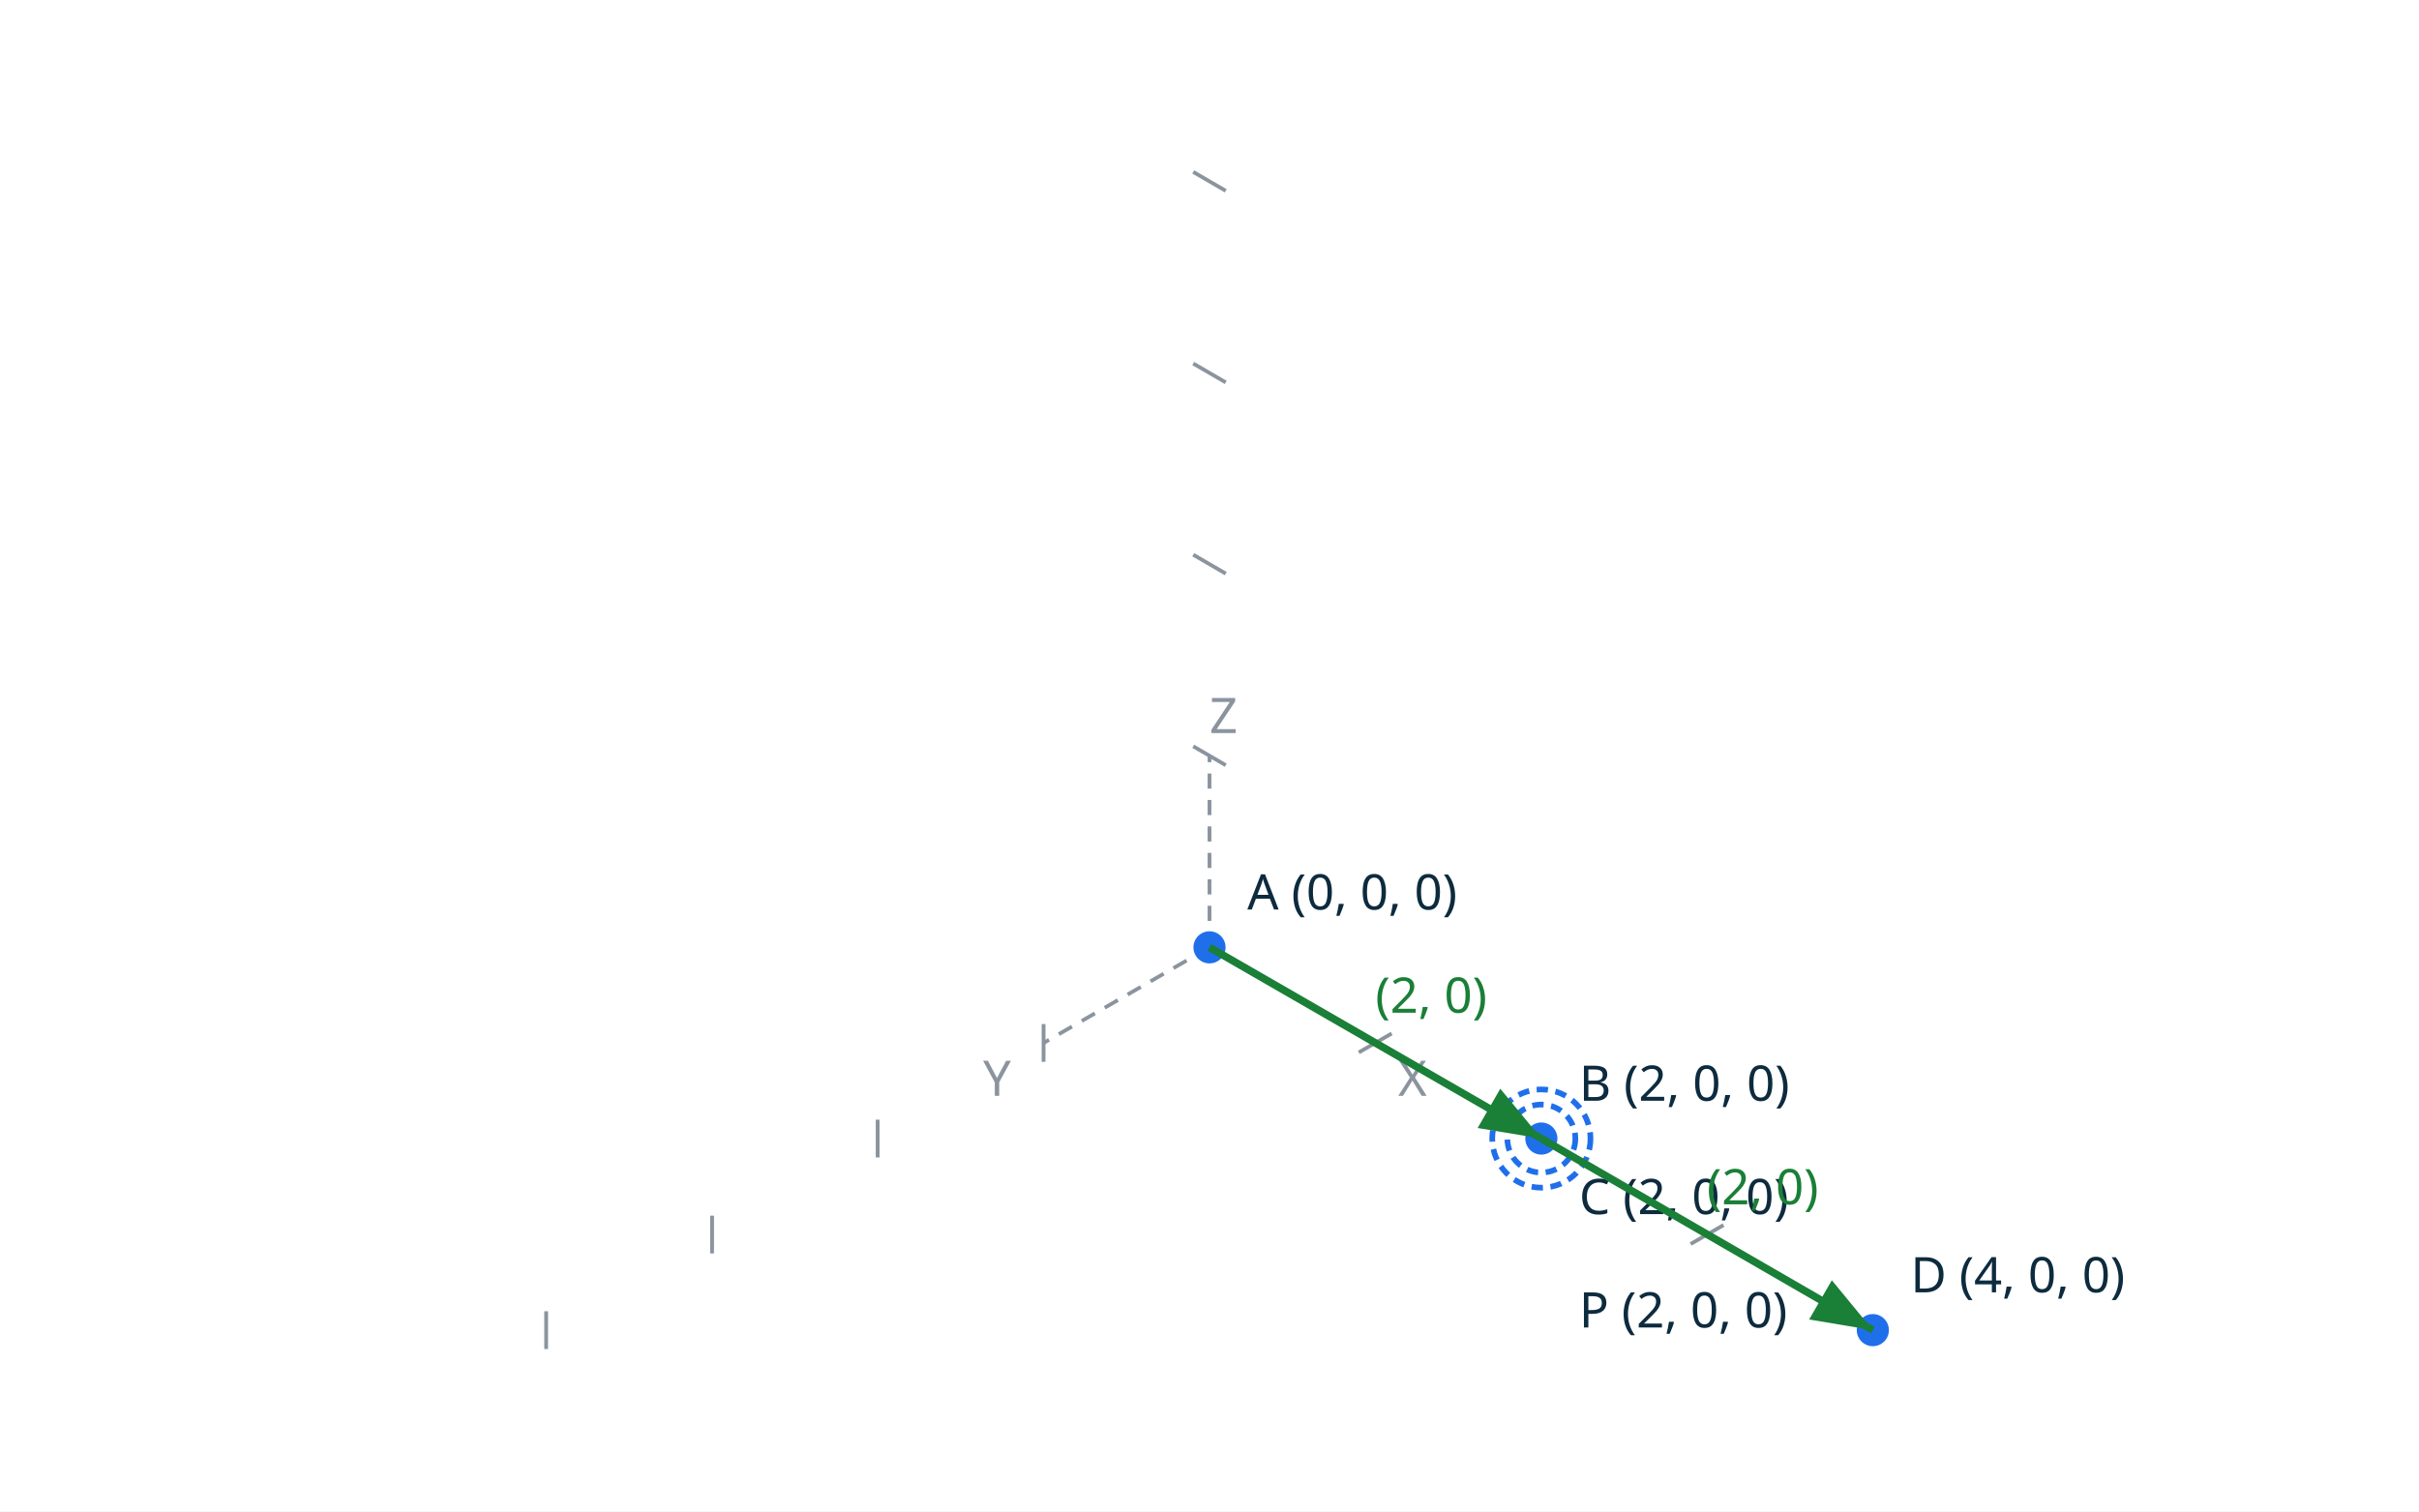
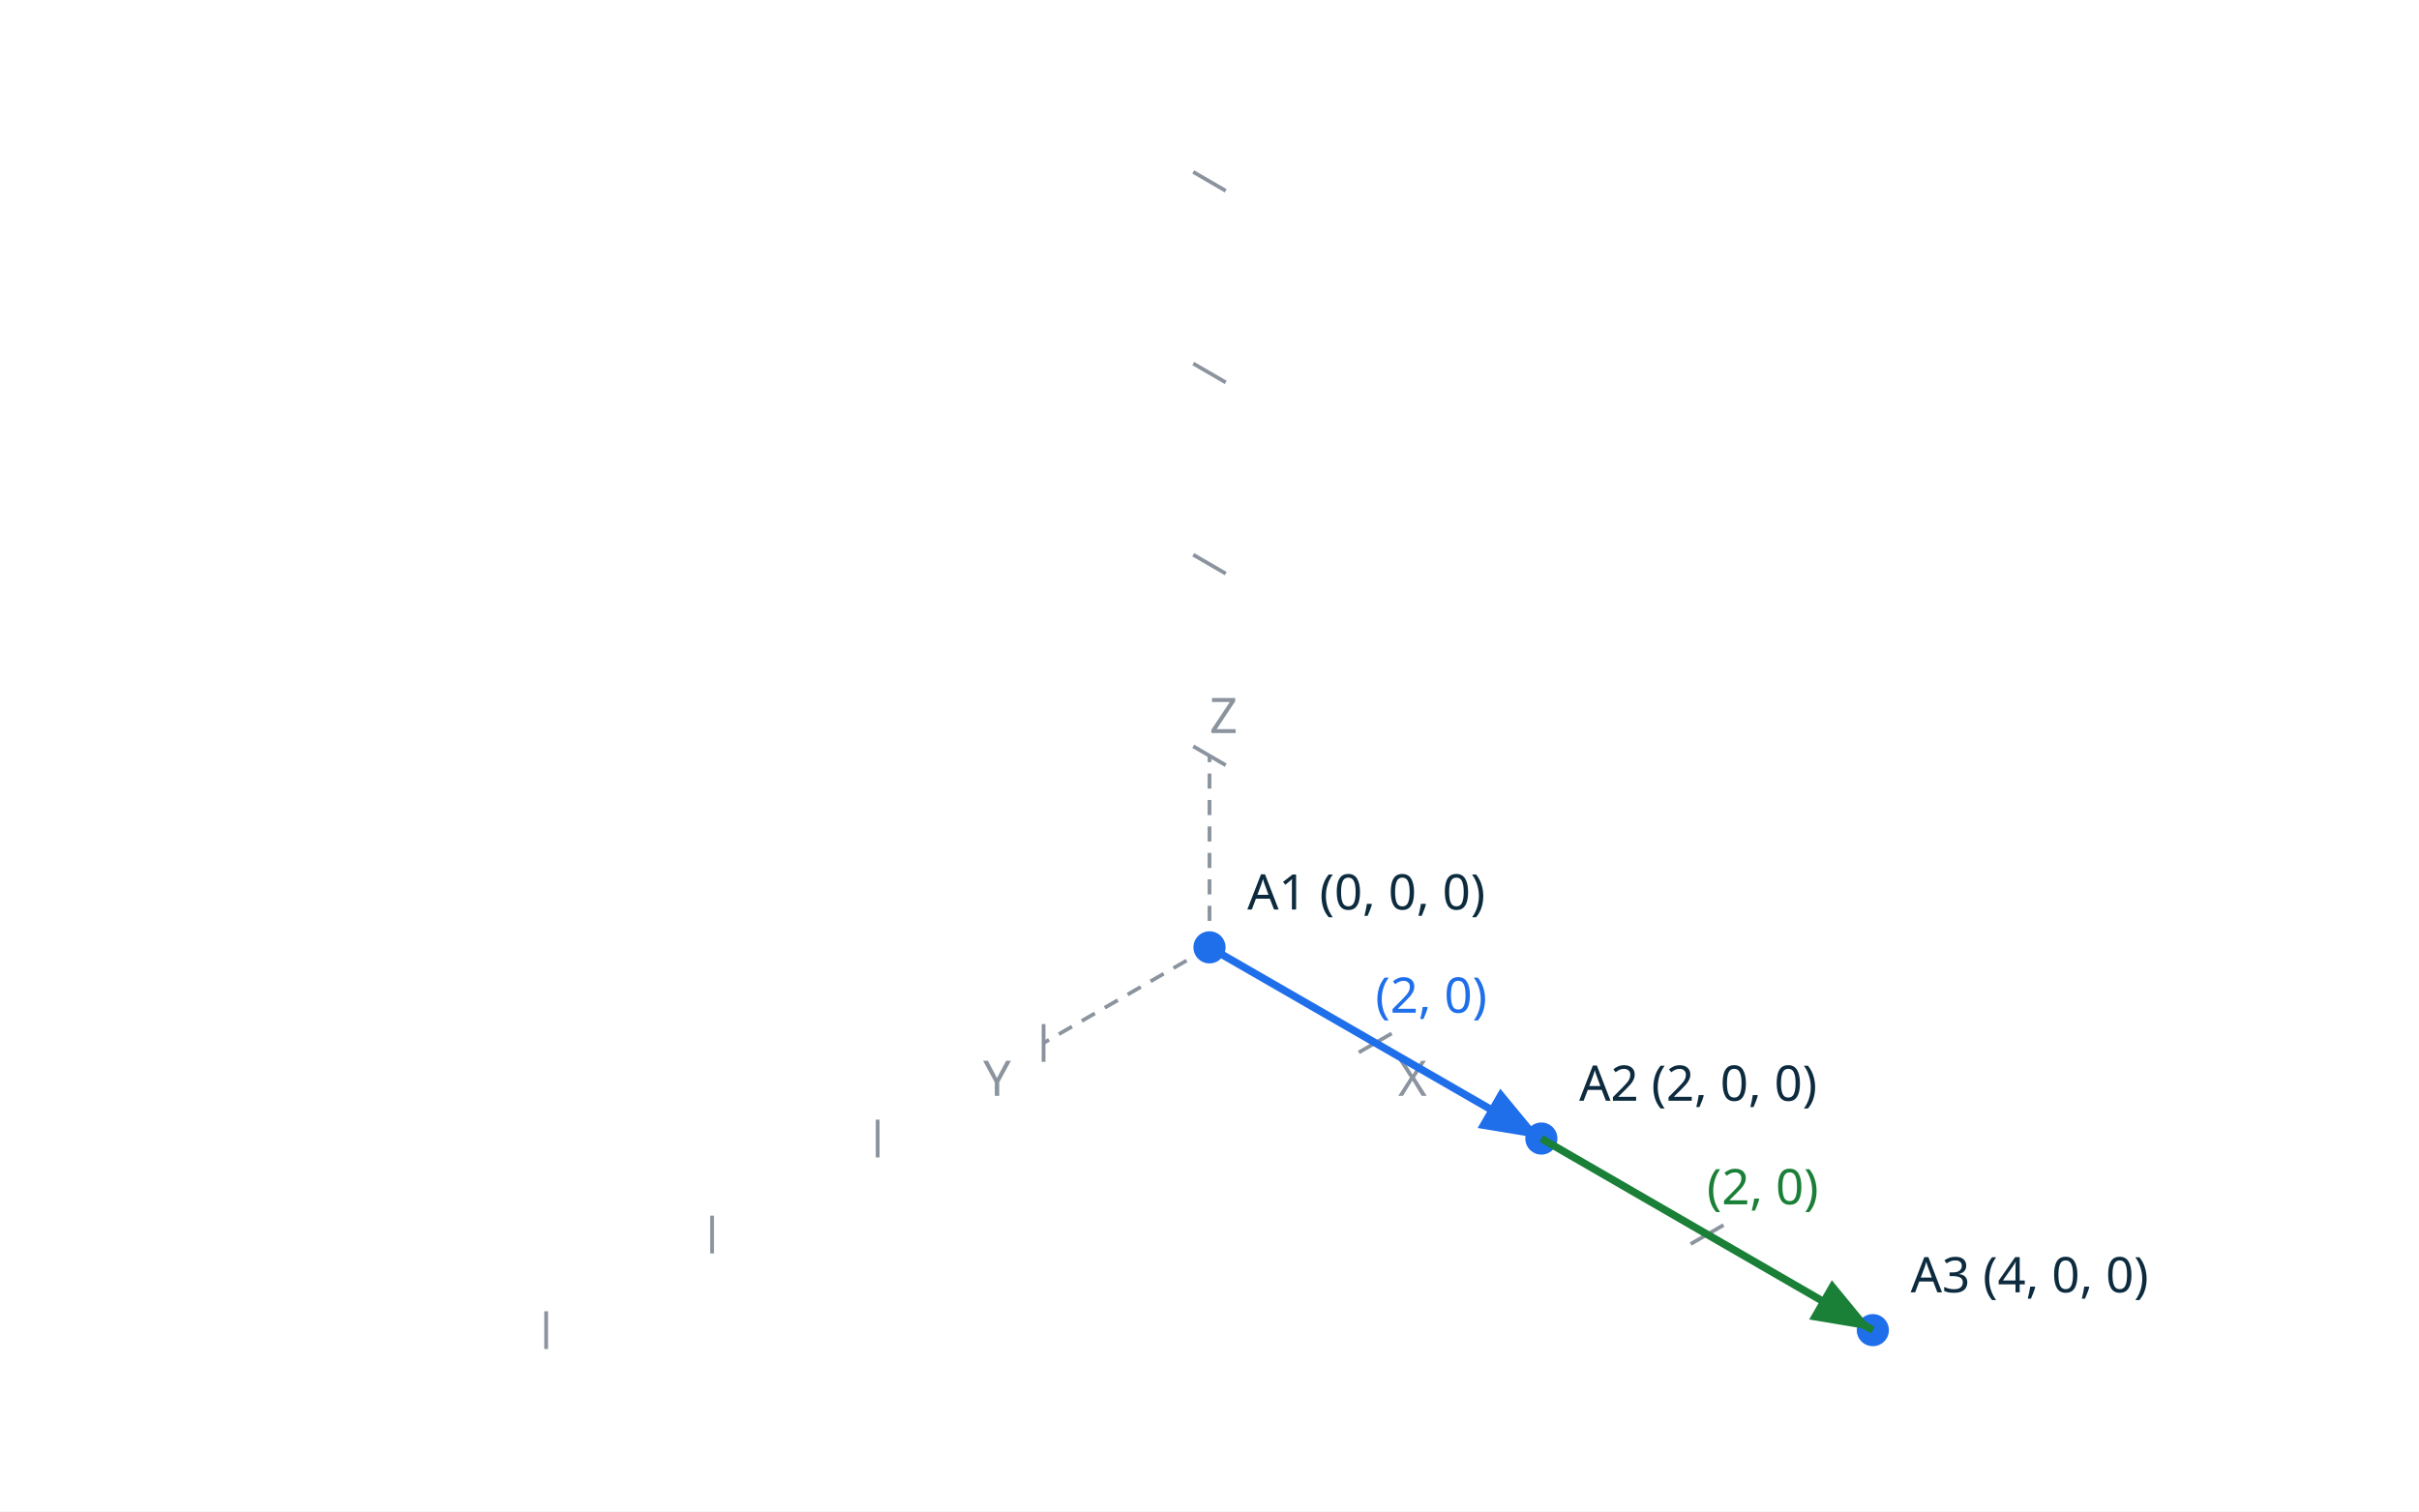
<svg xmlns="http://www.w3.org/2000/svg" viewBox="0 0 640 400" width="640" height="400">
  <rect width="640" height="400" fill="#ffffff" />
  <circle cx="320.0" cy="250.7" r="2.5" fill="#ffffff" stroke="#6e7781" stroke-width="1.0" />
  <circle cx="320.0" cy="250.7" r="2.5" fill="#ffffff" stroke="#6e7781" stroke-width="1.0" />
  <line x1="320.0" y1="250.7" x2="407.8" y2="301.3" stroke="#6e7781" stroke-width="1.0" stroke-dasharray="4 3" />
  <circle cx="407.8" cy="301.3" r="2.5" fill="#ffffff" stroke="#6e7781" stroke-width="1.0" />
  <circle cx="407.8" cy="301.3" r="2.5" fill="#ffffff" stroke="#6e7781" stroke-width="1.0" />
-   <line x1="320.0" y1="250.7" x2="407.8" y2="301.3" stroke="#6e7781" stroke-width="1.0" stroke-dasharray="4 3" />
-   <circle cx="407.8" cy="301.3" r="2.5" fill="#ffffff" stroke="#6e7781" stroke-width="1.0" />
-   <circle cx="407.8" cy="301.3" r="2.5" fill="#ffffff" stroke="#6e7781" stroke-width="1.0" />
  <line x1="320.0" y1="250.7" x2="495.5" y2="352.0" stroke="#6e7781" stroke-width="1.0" stroke-dasharray="4 3" />
  <circle cx="495.5" cy="352.0" r="2.5" fill="#ffffff" stroke="#6e7781" stroke-width="1.0" />
  <circle cx="495.5" cy="352.0" r="2.5" fill="#ffffff" stroke="#6e7781" stroke-width="1.0" />
-   <line x1="320.0" y1="250.7" x2="407.8" y2="301.3" stroke="#6e7781" stroke-width="1.0" stroke-dasharray="4 3" />
-   <circle cx="407.8" cy="301.3" r="2.5" fill="#ffffff" stroke="#6e7781" stroke-width="1.0" />
-   <circle cx="407.8" cy="301.3" r="2.5" fill="#ffffff" stroke="#6e7781" stroke-width="1.0" />
  <line x1="320.0" y1="250.7" x2="363.9" y2="276.0" stroke="#8b949e" stroke-width="1.0" stroke-dasharray="4 3" />
  <text x="369.9" y="290.0" fill="#8b949e" font-family="sans-serif" font-size="13">X</text>
  <line x1="320.0" y1="250.7" x2="276.1" y2="276.0" stroke="#8b949e" stroke-width="1.0" stroke-dasharray="4 3" />
  <text x="260.1" y="290.0" fill="#8b949e" font-family="sans-serif" font-size="13">Y</text>
  <line x1="320.0" y1="250.7" x2="320.0" y2="200.0" stroke="#8b949e" stroke-width="1.0" stroke-dasharray="4 3" />
  <text x="320.0" y="194.0" fill="#8b949e" font-family="sans-serif" font-size="13">Z</text>
  <circle cx="320.0" cy="250.7" r="2.5" fill="#8b949e" />
  <line x1="368.2" y1="273.5" x2="359.5" y2="278.5" stroke="#8b949e" stroke-width="1.0" />
  <line x1="412.1" y1="298.8" x2="403.4" y2="303.8" stroke="#8b949e" stroke-width="1.0" />
  <line x1="456.0" y1="324.2" x2="447.3" y2="329.2" stroke="#8b949e" stroke-width="1.0" />
  <line x1="499.8" y1="349.5" x2="491.2" y2="354.5" stroke="#8b949e" stroke-width="1.0" />
  <line x1="276.1" y1="281.0" x2="276.1" y2="271.0" stroke="#8b949e" stroke-width="1.0" />
  <line x1="232.2" y1="306.3" x2="232.2" y2="296.3" stroke="#8b949e" stroke-width="1.0" />
  <line x1="188.4" y1="331.7" x2="188.4" y2="321.7" stroke="#8b949e" stroke-width="1.0" />
  <line x1="144.5" y1="357.0" x2="144.5" y2="347.0" stroke="#8b949e" stroke-width="1.0" />
  <line x1="315.7" y1="197.5" x2="324.3" y2="202.5" stroke="#8b949e" stroke-width="1.0" />
  <line x1="315.7" y1="146.8" x2="324.3" y2="151.8" stroke="#8b949e" stroke-width="1.0" />
  <line x1="315.7" y1="96.2" x2="324.3" y2="101.2" stroke="#8b949e" stroke-width="1.0" />
  <line x1="315.7" y1="45.5" x2="324.3" y2="50.5" stroke="#8b949e" stroke-width="1.0" />
  <circle cx="320.0" cy="250.7" r="5.0" fill="#1f6feb" stroke="#ffffff" stroke-width="1.5" />
-   <text x="330.0" y="240.7" fill="#0d2b3e" font-family="sans-serif" font-size="13">A (0, 0, 0)</text>
+   <text x="330.0" y="240.7" fill="#0d2b3e" font-family="sans-serif" font-size="13">A1 (0, 0, 0)</text>
  <circle cx="407.8" cy="301.3" r="5.0" fill="#1f6feb" stroke="#ffffff" stroke-width="1.5" />
-   <text x="417.8" y="291.3" fill="#0d2b3e" font-family="sans-serif" font-size="13">B (2, 0, 0)</text>
-   <circle cx="407.8" cy="301.3" r="9.0" fill="none" stroke="#1f6feb" stroke-width="1.5" stroke-dasharray="3 2" />
-   <text x="417.8" y="321.3" fill="#0d2b3e" font-family="sans-serif" font-size="13">C (2, 0, 0)</text>
+   <text x="417.8" y="291.3" fill="#0d2b3e" font-family="sans-serif" font-size="13">A2 (2, 0, 0)</text>
  <circle cx="495.5" cy="352.0" r="5.0" fill="#1f6feb" stroke="#ffffff" stroke-width="1.5" />
-   <text x="505.5" y="342.0" fill="#0d2b3e" font-family="sans-serif" font-size="13">D (4, 0, 0)</text>
-   <circle cx="407.8" cy="301.3" r="13.0" fill="none" stroke="#1f6feb" stroke-width="1.5" stroke-dasharray="3 2" />
-   <text x="417.8" y="351.3" fill="#0d2b3e" font-family="sans-serif" font-size="13">P (2, 0, 0)</text>
+   <text x="505.5" y="342.0" fill="#0d2b3e" font-family="sans-serif" font-size="13">A3 (4, 0, 0)</text>
  <defs>
    <marker id="arrow" markerWidth="10" markerHeight="10" refX="8" refY="3" orient="auto">
      <path d="M0,0 L8,3 L0,6 z" fill="#1a7f37" />
    </marker>
+     <marker id="arrow1" markerWidth="10" markerHeight="10" refX="8" refY="3" orient="auto">
+       <path d="M0,0 L8,3 L0,6 z" fill="#1f6feb" />
+     </marker>
+     <marker id="arrow2" markerWidth="10" markerHeight="10" refX="8" refY="3" orient="auto">
+       <path d="M0,0 L8,3 L0,6 z" fill="#1a7f37" />
+     </marker>
  </defs>
-   <line x1="320.0" y1="250.7" x2="407.8" y2="301.3" stroke="#1a7f37" stroke-width="2.0" marker-end="url(#arrow)" />
-   <text x="363.9" y="268.0" fill="#1a7f37" font-family="sans-serif" font-size="13">(2, 0)</text>
-   <line x1="407.8" y1="301.3" x2="495.5" y2="352.0" stroke="#1a7f37" stroke-width="2.0" marker-end="url(#arrow)" />
+   <line x1="320.0" y1="250.7" x2="407.8" y2="301.3" stroke="#1f6feb" stroke-width="2.0" marker-end="url(#arrow1)" />
+   <text x="363.9" y="268.0" fill="#1f6feb" font-family="sans-serif" font-size="13">(2, 0)</text>
+   <line x1="407.8" y1="301.3" x2="495.5" y2="352.0" stroke="#1a7f37" stroke-width="2.0" marker-end="url(#arrow2)" />
  <text x="451.6" y="318.7" fill="#1a7f37" font-family="sans-serif" font-size="13">(2, 0)</text>
</svg>
